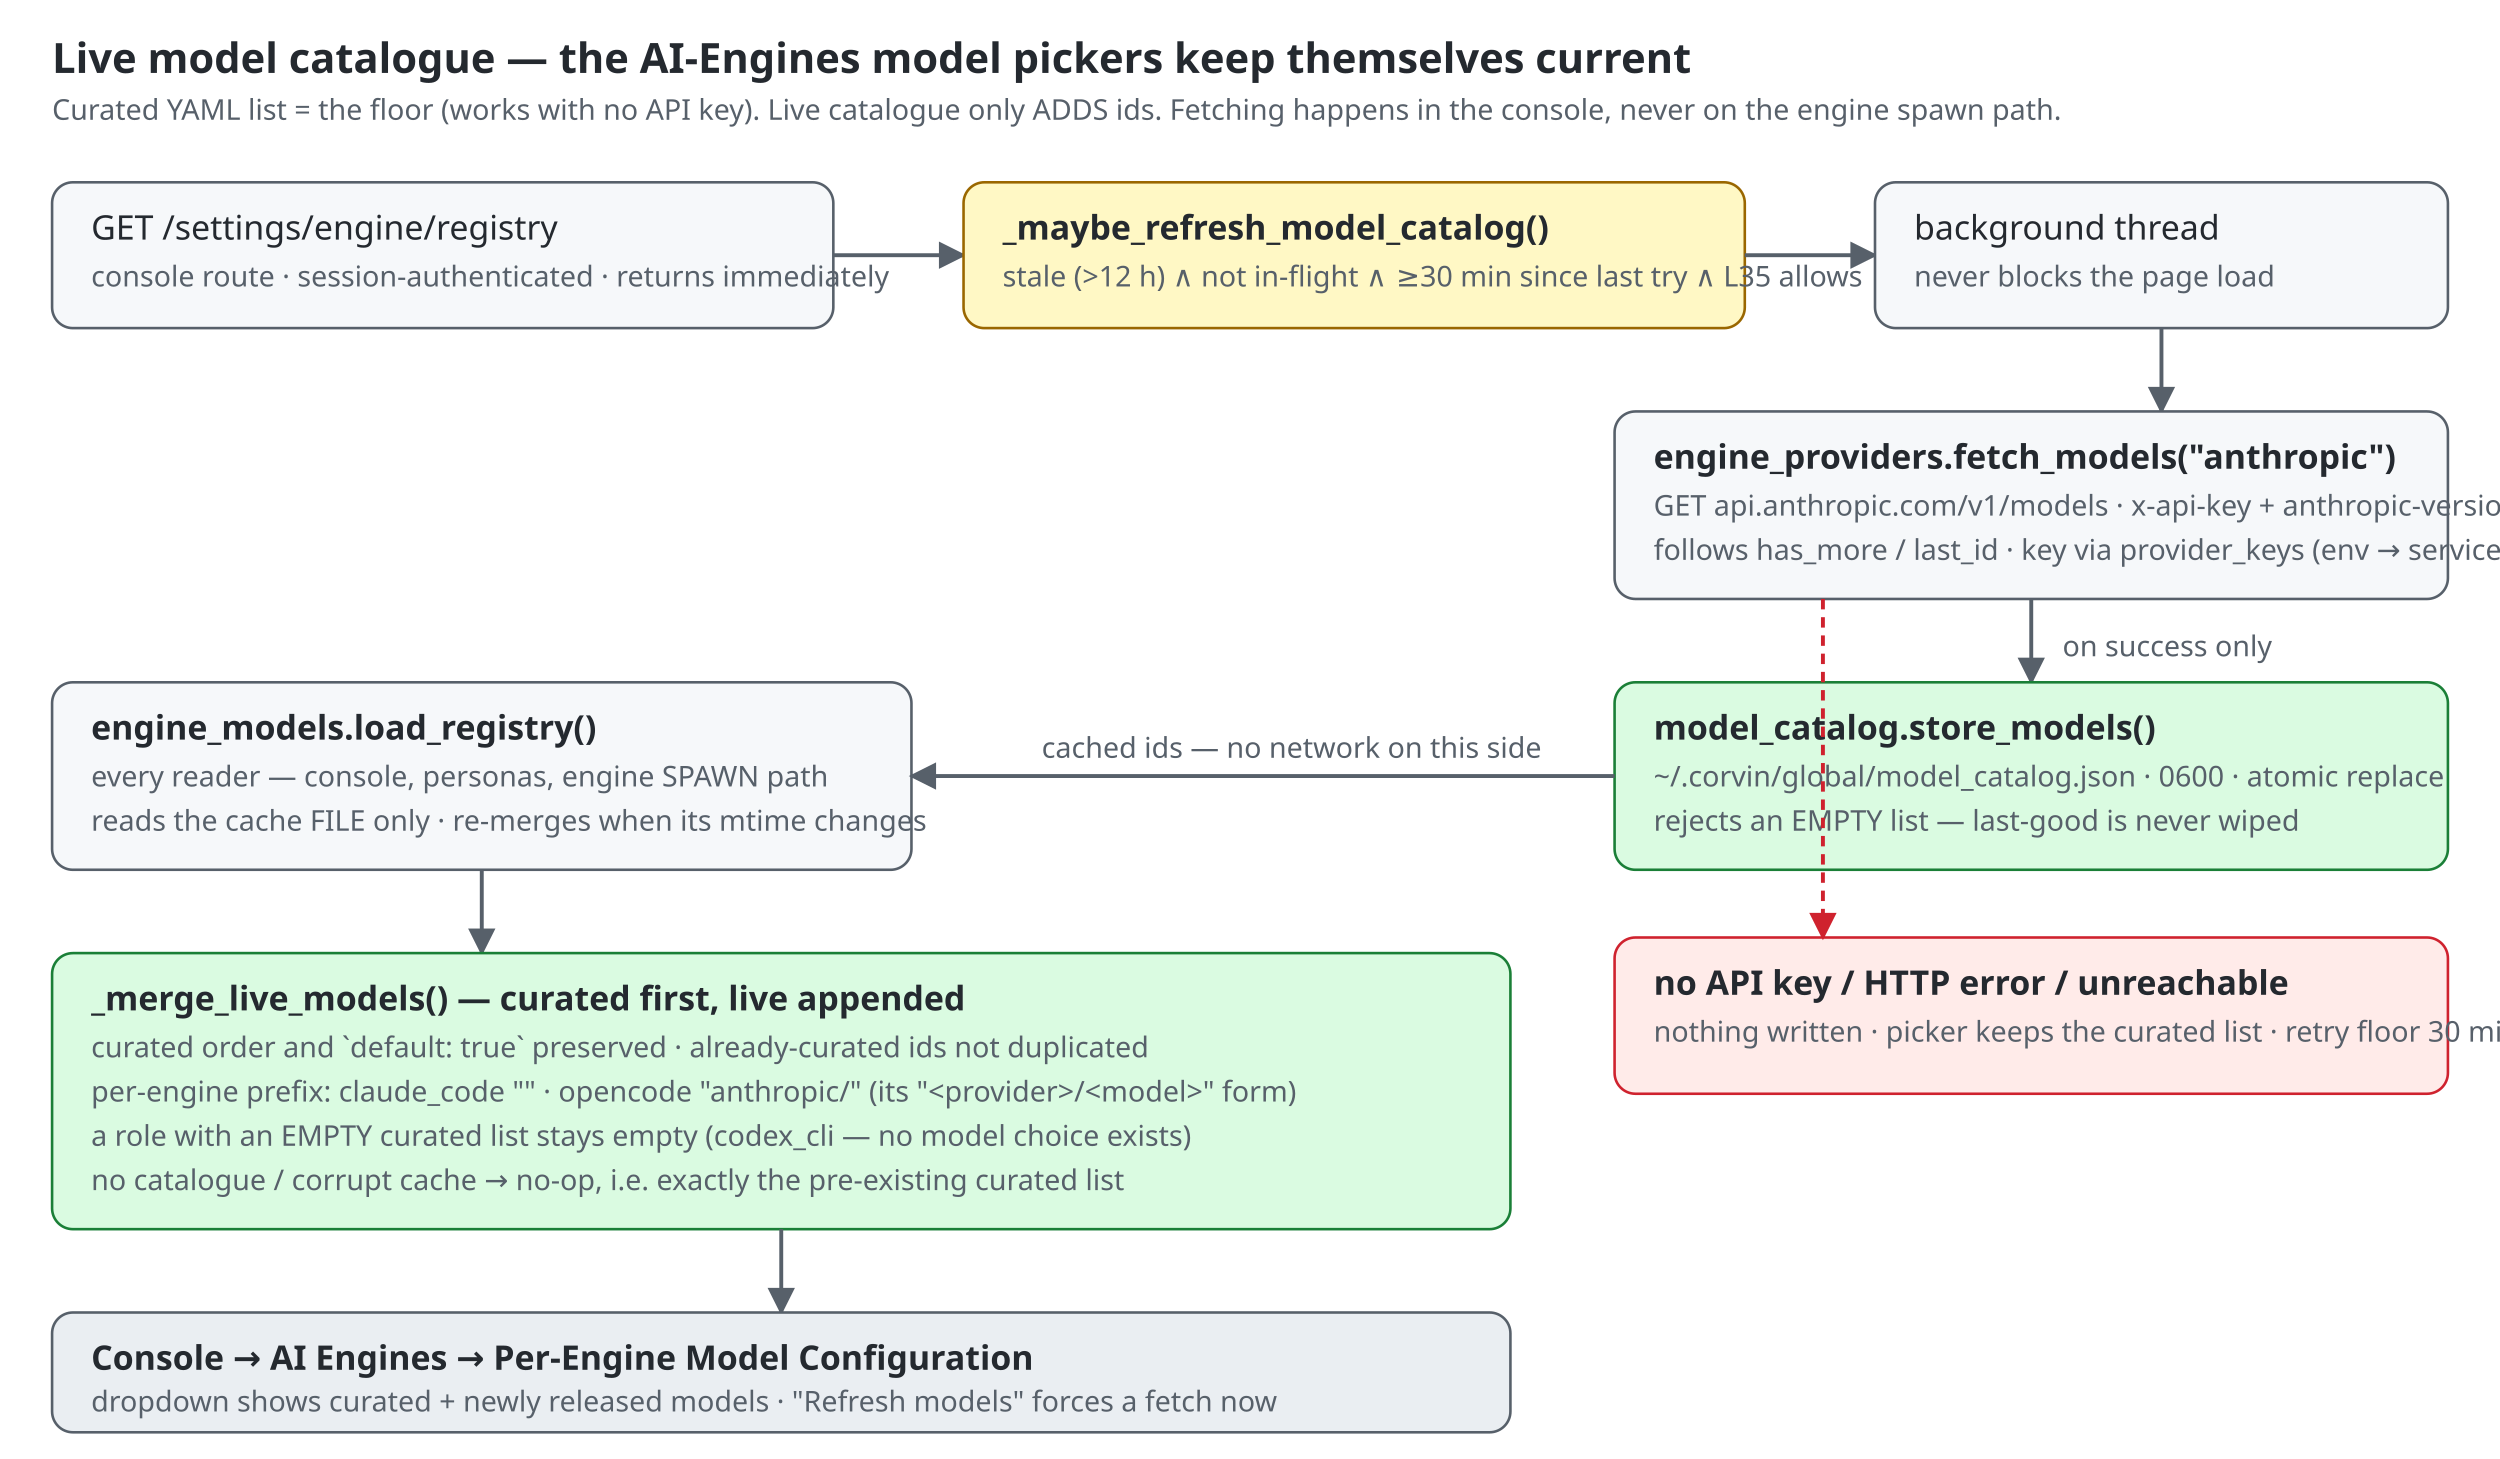
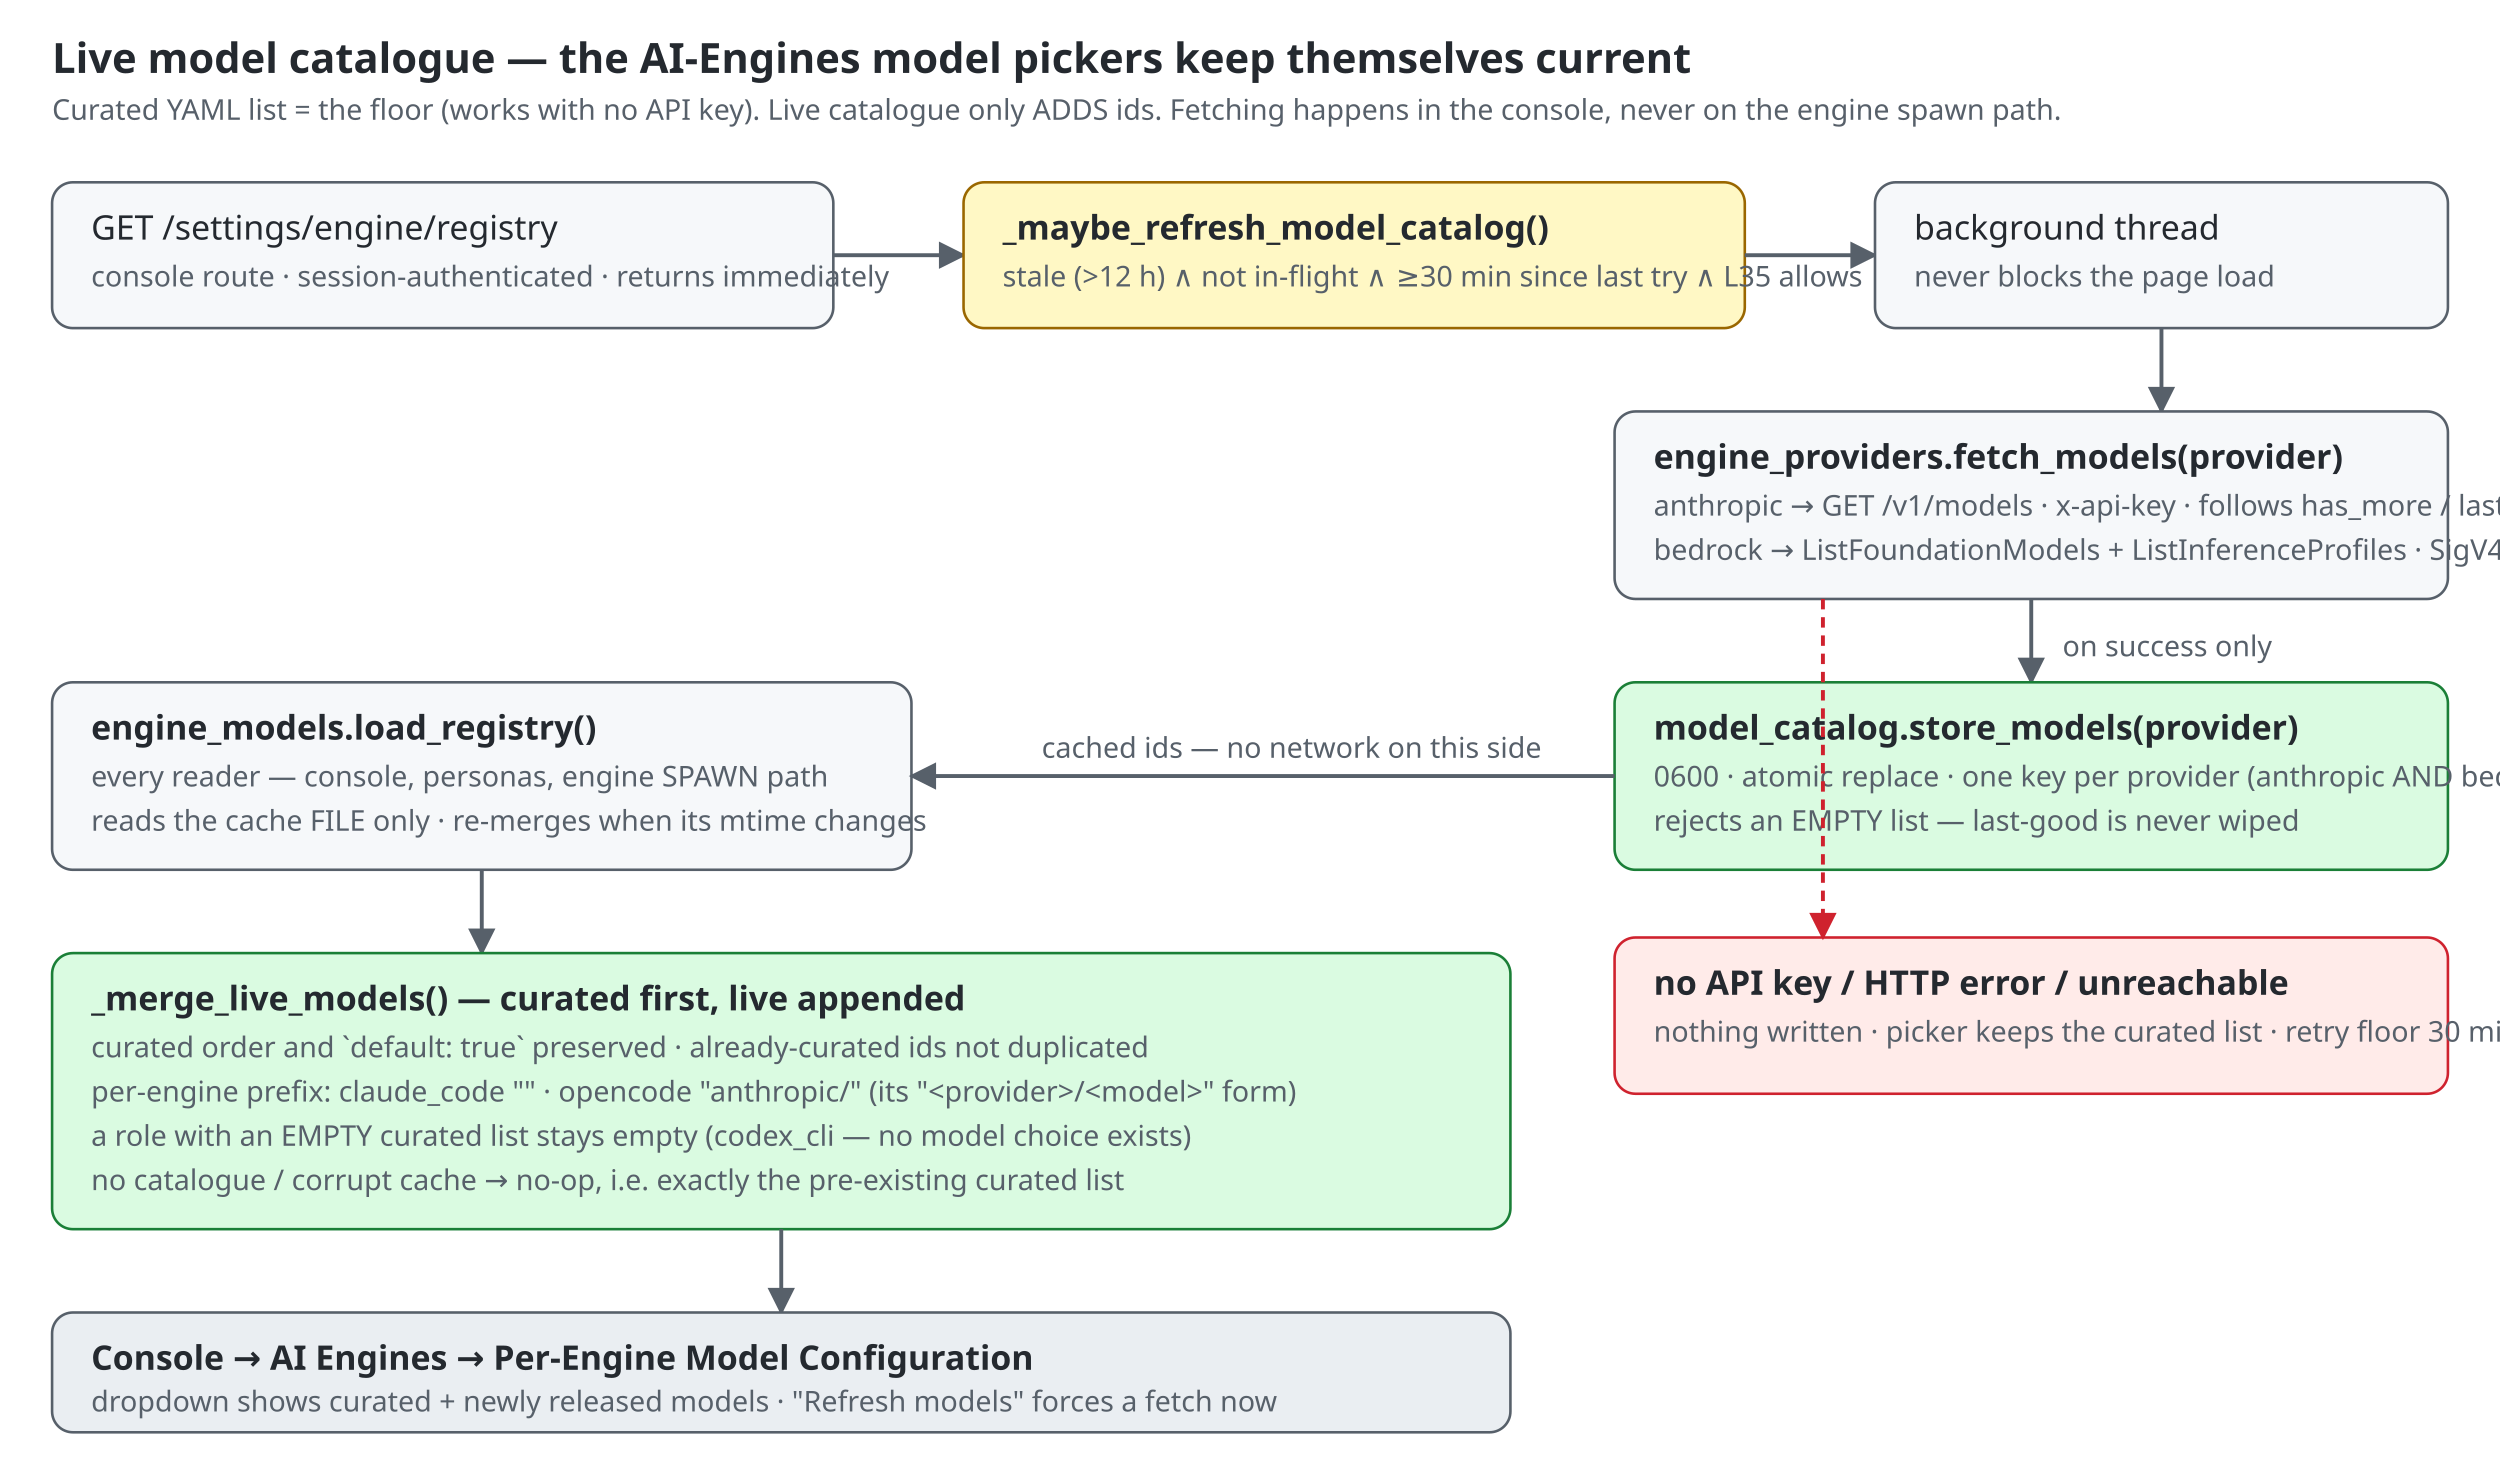
<svg xmlns="http://www.w3.org/2000/svg" width="960" height="560" viewBox="0 0 960 560" font-family="ui-sans-serif, system-ui, sans-serif" font-size="13">
  <style>
    .box  { fill:#f6f8fa; stroke:#57606a; rx:8; }
    .gate { fill:#fff8c5; stroke:#9a6700; rx:8; }
    .ok   { fill:#dafbe1; stroke:#1a7f37; rx:8; }
    .fall { fill:#ffebe9; stroke:#cf222e; rx:8; }
    .cold { fill:#eaeef2; stroke:#57606a; rx:8; }
    .lbl  { fill:#24292f; }
    .sub  { fill:#57606a; font-size:11px; }
    .arr  { stroke:#57606a; stroke-width:1.5; fill:none; marker-end:url(#a); }
    .arrd { stroke:#cf222e; stroke-width:1.5; fill:none; stroke-dasharray:4 3; marker-end:url(#b); }
  </style>
  <defs>
    <marker id="a" viewBox="0 0 10 10" refX="9" refY="5" markerWidth="7" markerHeight="7" orient="auto-start-reverse">
      <path d="M 0 0 L 10 5 L 0 10 z" fill="#57606a" />
    </marker>
    <marker id="b" viewBox="0 0 10 10" refX="9" refY="5" markerWidth="7" markerHeight="7" orient="auto-start-reverse">
      <path d="M 0 0 L 10 5 L 0 10 z" fill="#cf222e" />
    </marker>
  </defs>
  <text x="20" y="28" font-size="16" font-weight="bold" class="lbl">Live model catalogue — the AI-Engines model pickers keep themselves current</text>
  <text x="20" y="46" class="sub">Curated YAML list = the floor (works with no API key). Live catalogue only ADDS ids. Fetching happens in the console, never on the engine spawn path.</text>
  <rect x="20" y="70" width="300" height="56" class="box" />
  <text x="35" y="92" class="lbl">GET /settings/engine/registry</text>
  <text x="35" y="110" class="sub">console route · session-authenticated · returns immediately</text>
  <path class="arr" d="M320 98 H370" />
  <rect x="370" y="70" width="300" height="56" class="gate" />
  <text x="385" y="92" class="lbl" font-weight="bold">_maybe_refresh_model_catalog()</text>
  <text x="385" y="110" class="sub">stale (&gt;12 h) ∧ not in-flight ∧ ≥30 min since last try ∧ L35 allows</text>
  <path class="arr" d="M670 98 H720" />
  <rect x="720" y="70" width="220" height="56" class="box" />
  <text x="735" y="92" class="lbl">background thread</text>
  <text x="735" y="110" class="sub">never blocks the page load</text>
  <path class="arr" d="M830 126 V158" />
  <rect x="620" y="158" width="320" height="72" class="box" />
-   <text x="635" y="180" class="lbl" font-weight="bold">engine_providers.fetch_models("anthropic")</text>
-   <text x="635" y="198" class="sub">GET api.anthropic.com/v1/models · x-api-key + anthropic-version</text>
-   <text x="635" y="215" class="sub">follows has_more / last_id · key via provider_keys (env → service.env)</text>
+   <text x="635" y="180" class="lbl" font-weight="bold">engine_providers.fetch_models(provider)</text>
+   <text x="635" y="198" class="sub">anthropic → GET /v1/models · x-api-key · follows has_more / last_id</text>
+   <text x="635" y="215" class="sub">bedrock → ListFoundationModels + ListInferenceProfiles · SigV4 (aws_sigv4.py)</text>
  <path class="arr" d="M780 230 V262" />
  <text x="792" y="252" class="sub">on success only</text>
  <rect x="620" y="262" width="320" height="72" class="ok" />
-   <text x="635" y="284" class="lbl" font-weight="bold">model_catalog.store_models()</text>
-   <text x="635" y="302" class="sub">~/.corvin/global/model_catalog.json · 0600 · atomic replace</text>
+   <text x="635" y="284" class="lbl" font-weight="bold">model_catalog.store_models(provider)</text>
+   <text x="635" y="302" class="sub">0600 · atomic replace · one key per provider (anthropic AND bedrock write here)</text>
  <text x="635" y="319" class="sub">rejects an EMPTY list — last-good is never wiped</text>
  <rect x="620" y="360" width="320" height="60" class="fall" />
  <text x="635" y="382" class="lbl" font-weight="bold">no API key / HTTP error / unreachable</text>
  <text x="635" y="400" class="sub">nothing written · picker keeps the curated list · retry floor 30 min</text>
  <path class="arrd" d="M700 230 V360" />
  <rect x="20" y="262" width="330" height="72" class="box" />
  <text x="35" y="284" class="lbl" font-weight="bold">engine_models.load_registry()</text>
  <text x="35" y="302" class="sub">every reader — console, personas, engine SPAWN path</text>
  <text x="35" y="319" class="sub">reads the cache FILE only · re-merges when its mtime changes</text>
  <path class="arr" d="M620 298 H350" />
  <text x="400" y="291" class="sub">cached ids — no network on this side</text>
  <path class="arr" d="M185 334 V366" />
  <rect x="20" y="366" width="560" height="106" class="ok" />
  <text x="35" y="388" class="lbl" font-weight="bold">_merge_live_models() — curated first, live appended</text>
  <text x="35" y="406" class="sub">curated order and `default: true` preserved · already-curated ids not duplicated</text>
  <text x="35" y="423" class="sub">per-engine prefix: claude_code "" · opencode "anthropic/" (its "&lt;provider&gt;/&lt;model&gt;" form)</text>
  <text x="35" y="440" class="sub">a role with an EMPTY curated list stays empty (codex_cli — no model choice exists)</text>
  <text x="35" y="457" class="sub">no catalogue / corrupt cache → no-op, i.e. exactly the pre-existing curated list</text>
  <path class="arr" d="M300 472 V504" />
  <rect x="20" y="504" width="560" height="46" class="cold" />
  <text x="35" y="526" class="lbl" font-weight="bold">Console → AI Engines → Per-Engine Model Configuration</text>
  <text x="35" y="542" class="sub">dropdown shows curated + newly released models · "Refresh models" forces a fetch now</text>
</svg>
